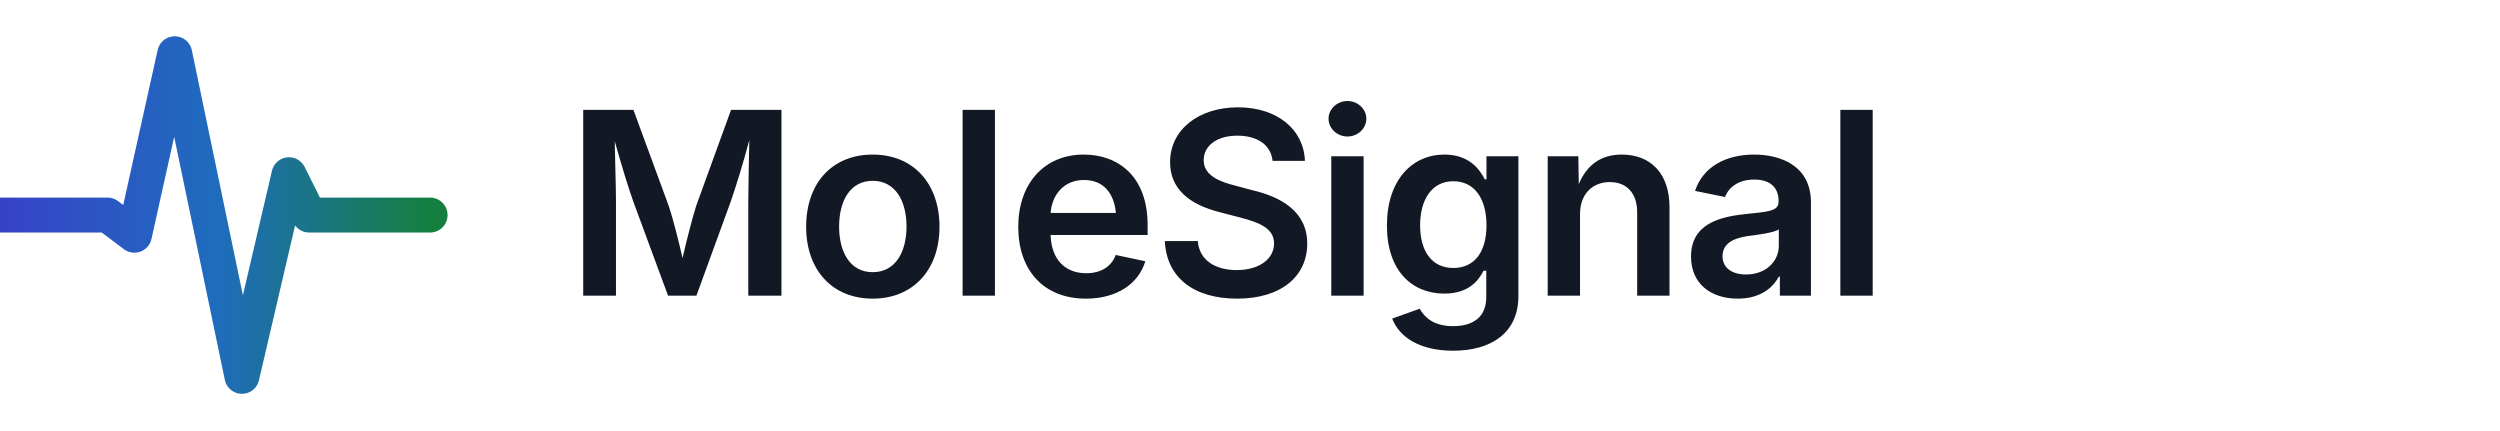
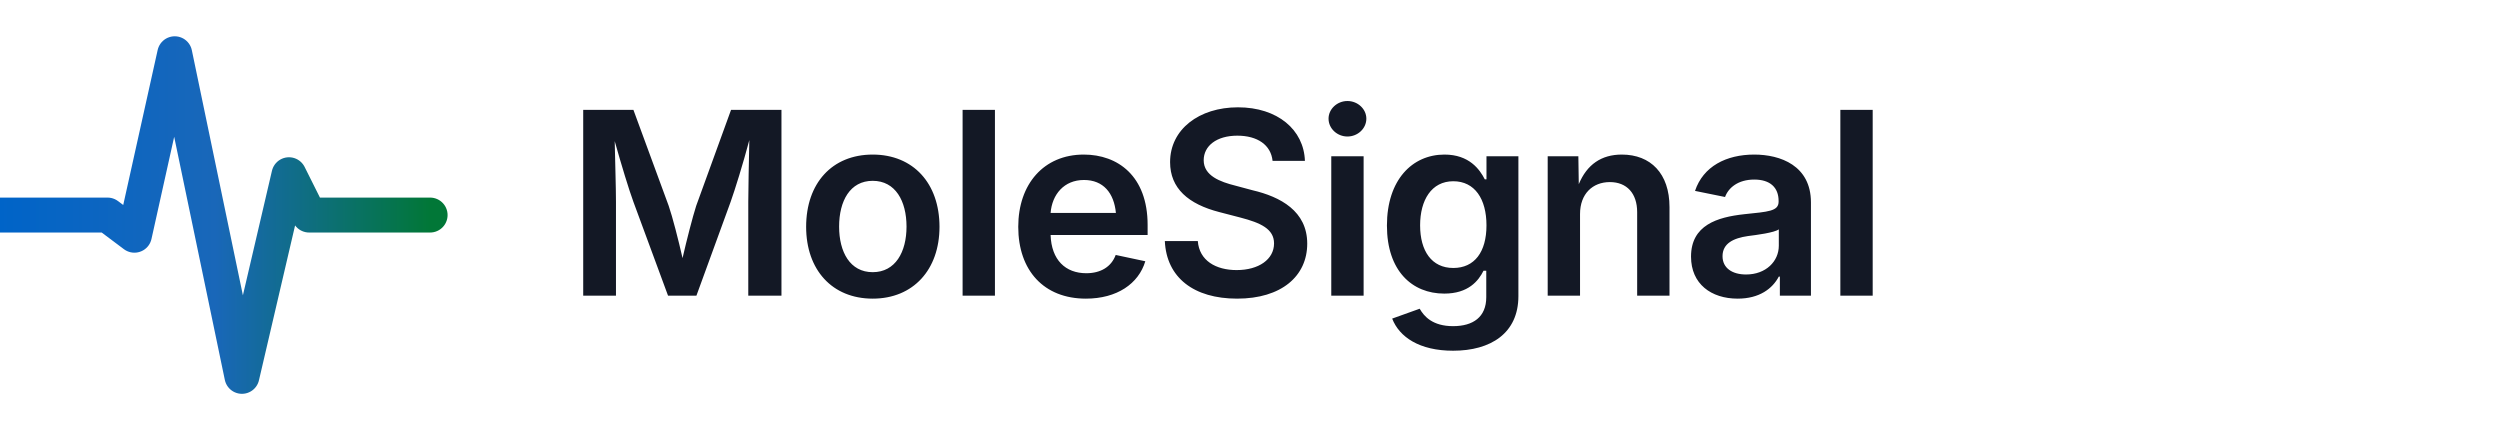
<svg xmlns="http://www.w3.org/2000/svg" width="186" height="32" viewBox="0 0 186 32" fill="none">
  <defs>
    <linearGradient id="ms-ecg-light" x1="0" y1="16" x2="32" y2="16" gradientUnits="userSpaceOnUse">
-       <stop offset="0%" stop-color="#3742c7" />
-       <stop offset="50%" stop-color="#1f6cbe" />
-       <stop offset="100%" stop-color="#157f3f" />
+       <stop offset="0%" stop-color="#0064c8" />
+       <stop offset="50%" stop-color="#1967b9" />
+       <stop offset="100%" stop-color="#017737" />
    </linearGradient>
  </defs>
  <path d="M0 16 H8 L10 17.5 L13 4 L18 28 L21.5 13 L23 16 H32" stroke="url(#ms-ecg-light)" stroke-width="2.6" stroke-linecap="round" stroke-linejoin="round" fill="none" />
  <text x="42" y="22" font-family="Inter, ui-sans-serif, system-ui, -apple-system, sans-serif" font-size="19" font-weight="600" letter-spacing="-0.02em" fill="#131825">MoleSignal</text>
</svg>
